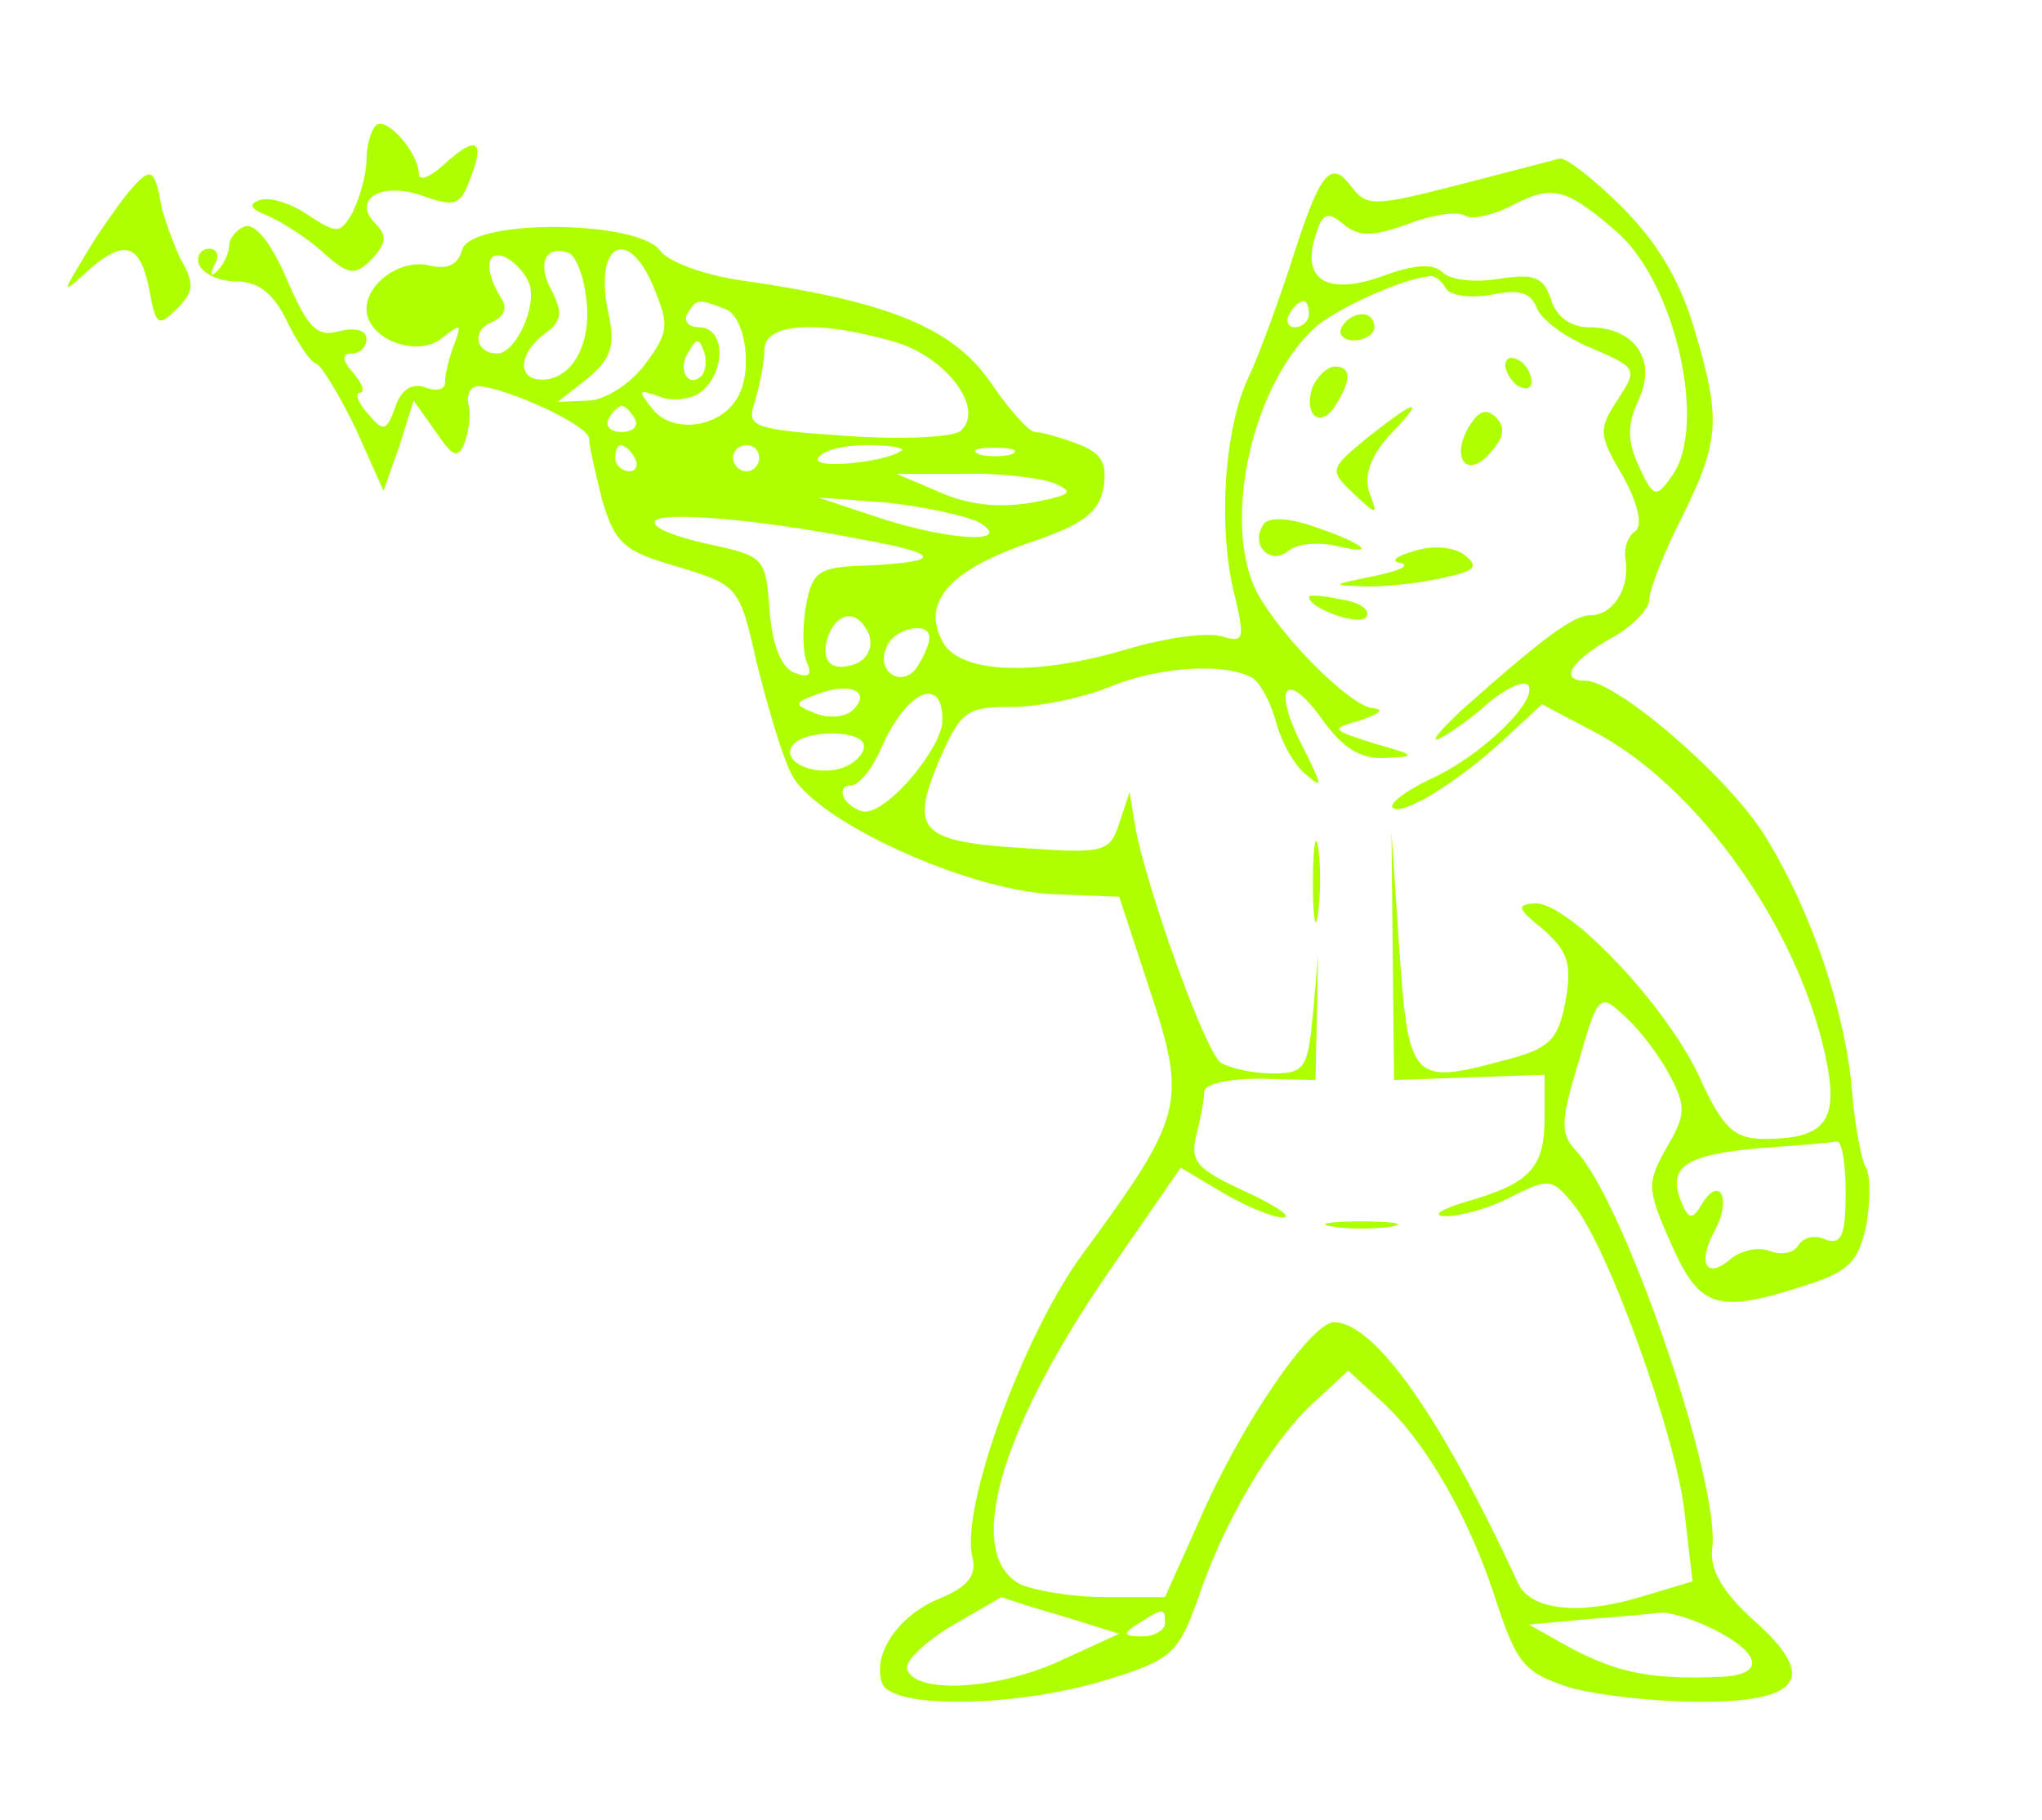
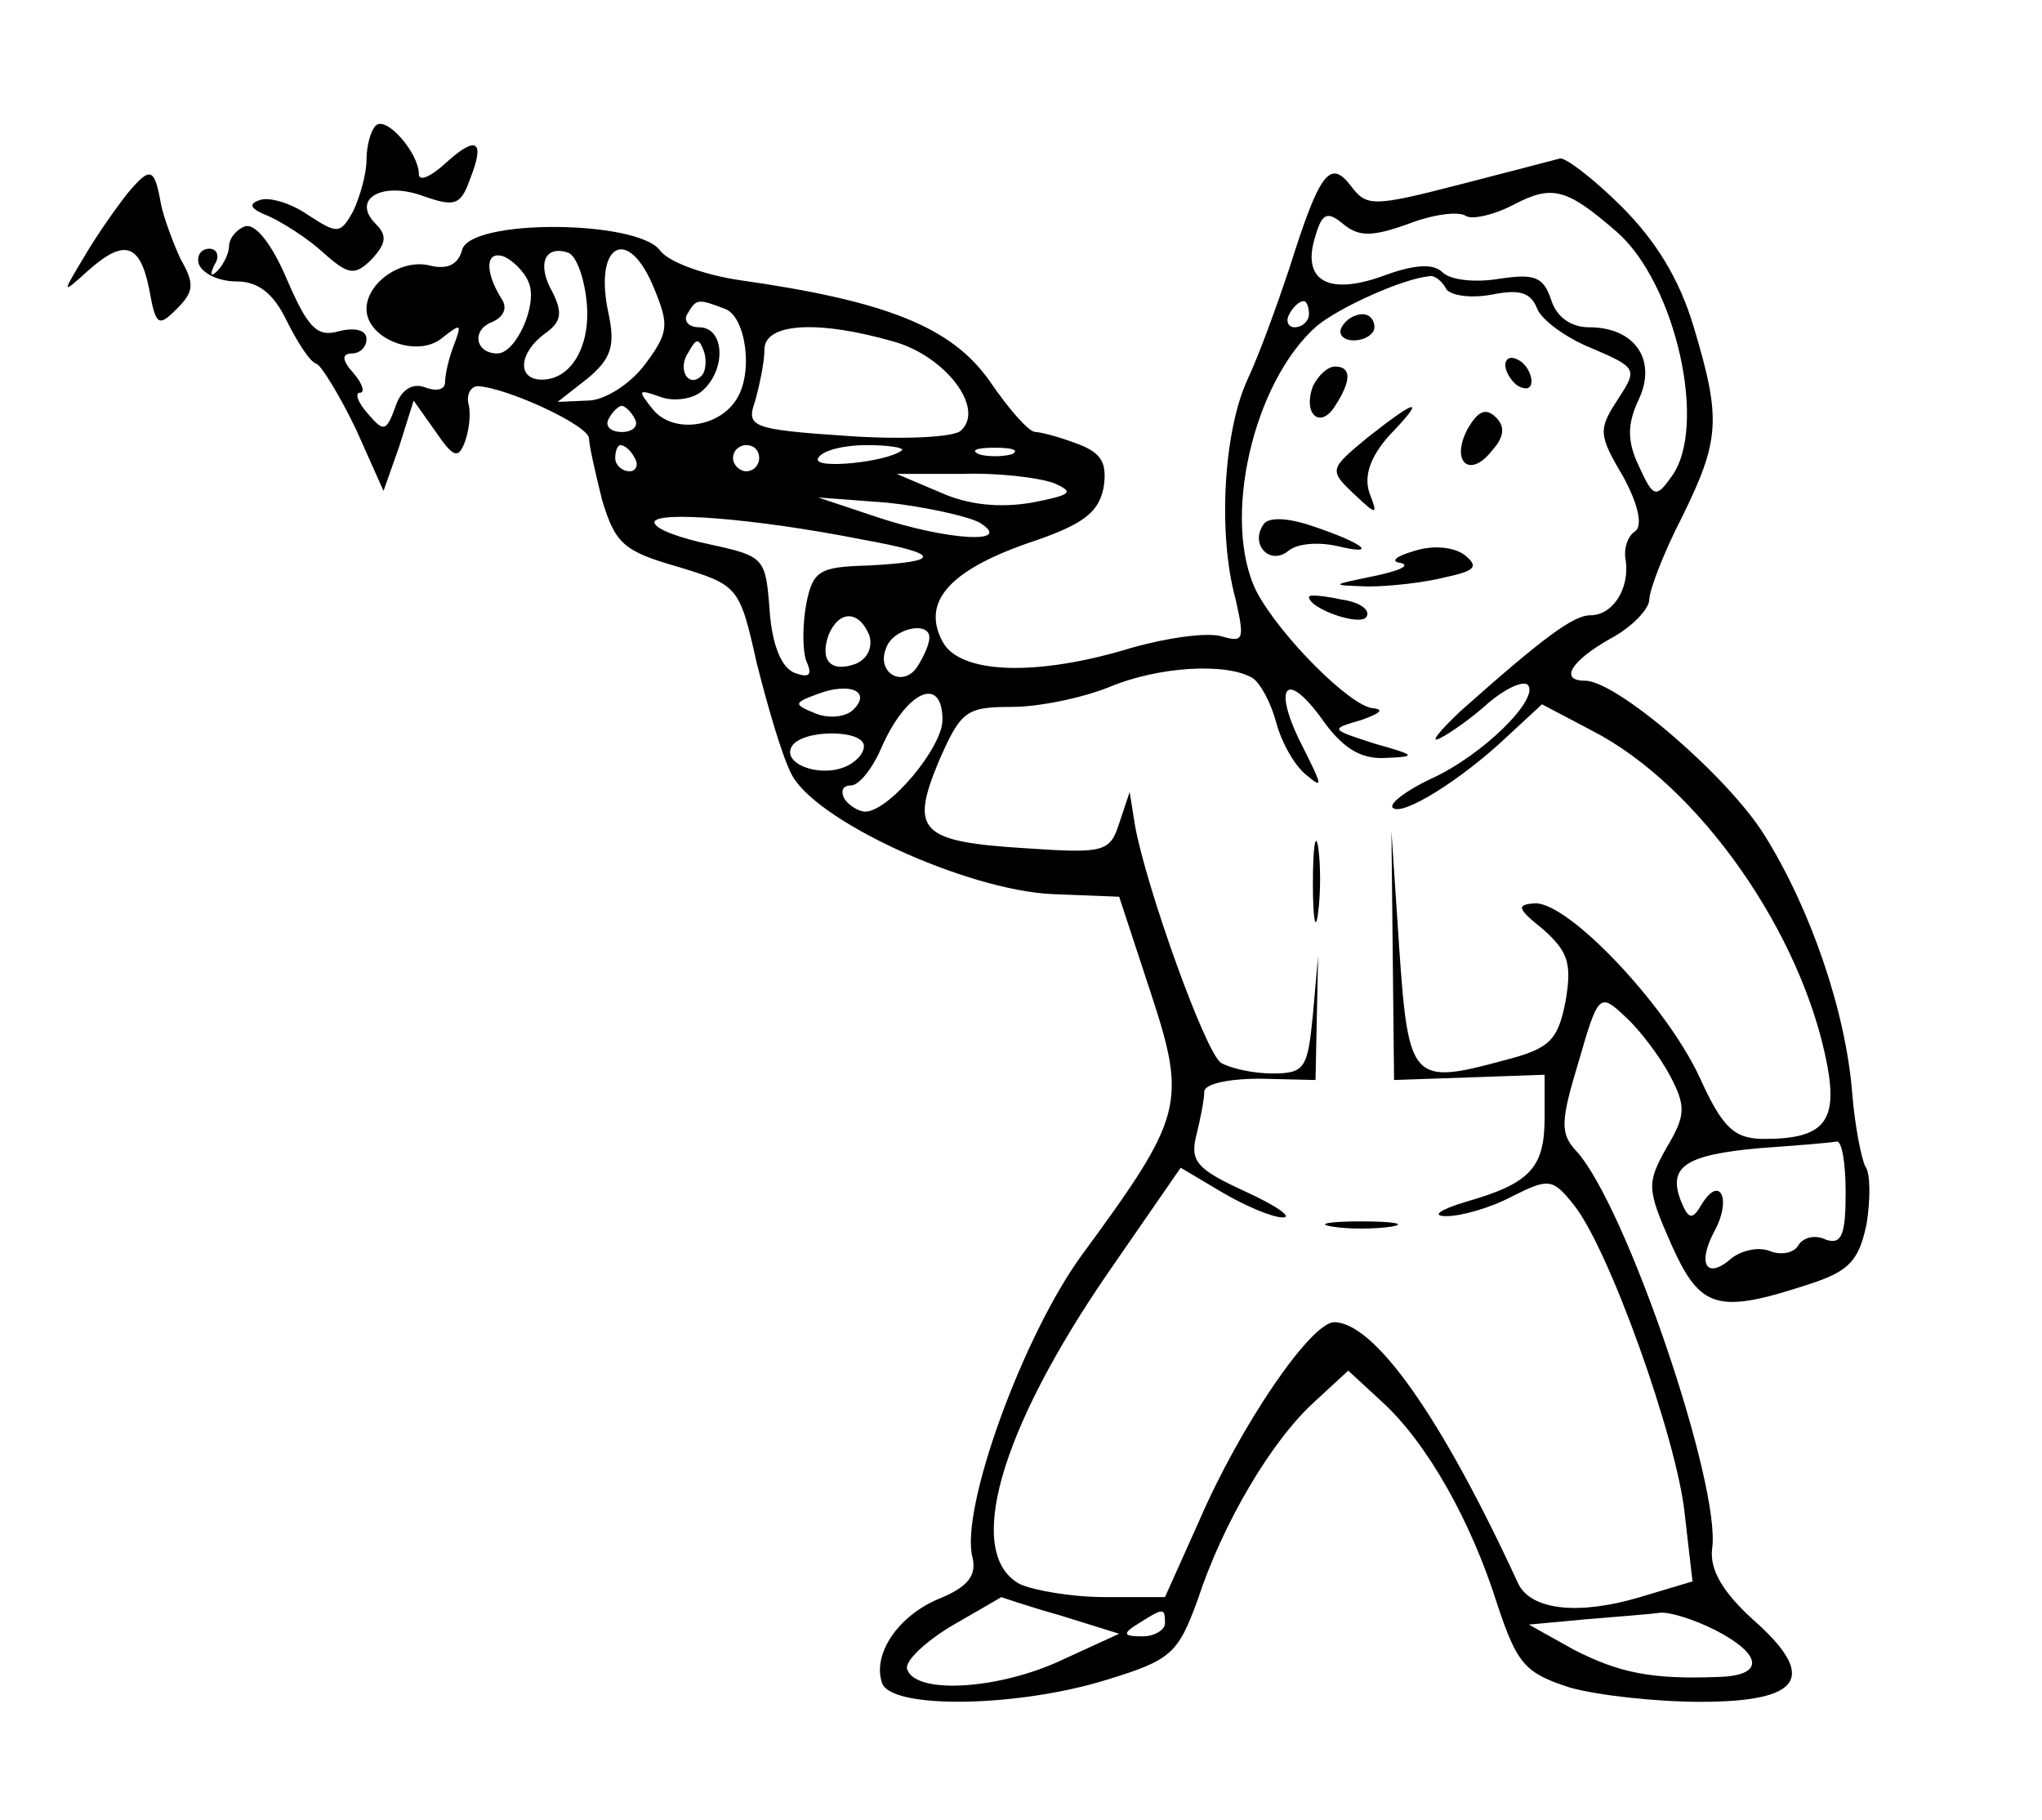
<svg xmlns="http://www.w3.org/2000/svg" version="1.0" width="156" height="139" viewBox="0 0 156 139" preserveAspectRatio="xMidYMid meet">
-   <g transform="translate(0,139) scale(0.1,-0.1)" fill="#afff03" stroke="none">
-     <path d="M287 1294 c-4 -4 -7 -16 -7 -26 0 -11 -5 -28 -10 -39 -10 -18 -12 -18 -35 -3 -13 9 -30 14 -37 11 -9 -3 -6 -7 7 -12 11 -5 30 -17 42 -28 19 -17 24 -18 37 -5 11 12 12 18 3 27 -19 19 5 33 37 21 23 -8 28 -7 35 13 12 30 5 34 -19 12 -11 -10 -20 -14 -20 -8 0 16 -25 45 -33 37z" />
-     <path d="M1115 1249 c-66 -17 -71 -17 -83 -1 -16 21 -24 10 -47 -63 -9 -27 -23 -66 -32 -85 -18 -39 -23 -117 -9 -168 7 -31 6 -33 -11 -28 -11 3 -41 -1 -69 -9 -72 -22 -131 -20 -144 5 -16 30 5 54 65 75 42 14 54 23 58 42 3 19 -1 27 -20 34 -13 5 -28 9 -32 9 -5 0 -20 17 -35 39 -29 41 -78 61 -191 77 -27 4 -55 14 -61 23 -18 23 -145 24 -151 0 -3 -11 -11 -15 -24 -12 -22 6 -49 -13 -49 -33 0 -23 39 -38 58 -22 14 11 15 11 9 -5 -4 -10 -7 -23 -7 -29 0 -6 -7 -7 -15 -4 -10 4 -19 -2 -23 -15 -7 -19 -9 -19 -21 -5 -8 9 -10 16 -6 16 4 0 2 7 -5 15 -9 10 -9 15 -1 15 6 0 11 5 11 11 0 7 -9 9 -21 6 -17 -5 -24 3 -40 40 -11 26 -24 43 -32 40 -6 -2 -12 -9 -12 -15 0 -5 -4 -14 -9 -19 -5 -5 -6 -3 -2 5 4 6 2 12 -4 12 -7 0 -10 -6 -8 -12 3 -7 15 -13 29 -13 16 0 28 -9 38 -30 8 -16 18 -32 23 -33 4 -2 18 -25 30 -50 l21 -47 12 34 11 35 17 -24 c13 -19 17 -21 22 -8 3 8 5 21 3 29 -2 8 2 14 7 14 22 -1 85 -30 85 -40 0 -5 5 -27 10 -47 10 -33 16 -39 58 -51 46 -14 47 -15 60 -73 8 -32 19 -70 26 -84 16 -36 134 -90 200 -93 l51 -2 24 -73 c28 -85 25 -95 -52 -200 -45 -61 -94 -195 -84 -232 3 -13 -3 -22 -25 -31 -32 -13 -52 -43 -44 -65 8 -20 105 -18 172 3 49 15 54 20 69 61 19 58 56 121 89 151 l26 24 26 -24 c34 -31 68 -91 88 -155 15 -45 21 -52 55 -63 21 -6 66 -11 100 -11 78 0 90 19 40 63 -23 21 -33 38 -31 54 7 48 -66 263 -104 304 -12 13 -12 22 2 68 15 52 16 53 36 34 11 -10 26 -30 34 -45 12 -23 12 -30 -3 -55 -15 -27 -15 -31 4 -74 22 -49 35 -53 105 -30 31 10 38 18 44 46 3 19 3 39 -1 44 -3 6 -8 31 -10 56 -5 63 -32 141 -67 197 -28 45 -113 118 -137 118 -20 0 -11 15 19 32 17 9 30 23 30 30 0 7 11 36 25 63 29 59 30 75 9 145 -11 37 -29 66 -55 92 -21 21 -42 37 -47 37 -4 -1 -38 -10 -77 -20z m120 -36 c45 -39 70 -149 42 -187 -12 -17 -14 -16 -25 8 -9 19 -9 32 0 51 14 30 -3 55 -38 55 -14 0 -25 8 -29 21 -6 18 -13 20 -40 16 -18 -3 -37 -1 -43 5 -7 7 -22 6 -46 -3 -42 -15 -62 -3 -51 31 5 17 9 19 21 9 12 -10 22 -10 50 0 18 7 38 10 44 6 5 -3 22 1 37 9 29 15 40 12 78 -21z m-831 -39 c7 -17 -10 -54 -24 -54 -17 0 -20 18 -4 24 9 4 12 11 7 18 -13 21 -12 37 2 32 7 -3 16 -12 19 -20z m44 -13 c4 -34 -11 -61 -34 -61 -19 0 -18 20 2 35 13 9 14 16 6 32 -12 21 -6 36 12 30 6 -2 12 -18 14 -36z m52 8 c11 -27 11 -33 -7 -57 -11 -15 -31 -28 -44 -28 l-23 -1 23 18 c18 15 21 25 16 49 -12 54 15 69 35 19z m605 0 c4 -5 19 -7 35 -4 20 4 29 2 34 -10 3 -9 22 -23 42 -31 35 -15 35 -16 20 -39 -15 -23 -15 -27 4 -59 12 -22 15 -38 9 -42 -5 -3 -9 -13 -7 -22 3 -22 -10 -42 -27 -42 -13 0 -36 -17 -99 -73 -17 -16 -24 -25 -16 -21 8 4 25 16 37 27 13 11 26 17 30 14 10 -10 -34 -54 -74 -72 -19 -9 -32 -19 -29 -22 7 -7 52 21 87 54 l27 25 38 -20 c82 -42 161 -155 180 -256 8 -43 -3 -56 -48 -56 -23 0 -32 8 -50 48 -26 55 -99 132 -125 132 -15 -1 -14 -4 6 -20 19 -17 22 -26 17 -55 -6 -30 -12 -36 -47 -45 -70 -19 -73 -16 -80 85 l-6 90 1 -95 1 -95 58 2 57 2 0 -33 c0 -38 -11 -50 -60 -64 -20 -6 -27 -11 -15 -11 11 0 33 6 50 15 28 14 31 14 47 -6 27 -33 79 -179 85 -236 l6 -52 -40 -12 c-47 -14 -83 -10 -93 10 -59 128 -110 200 -141 200 -18 -1 -71 -78 -103 -152 l-26 -58 -46 0 c-25 0 -54 5 -65 10 -42 23 -16 116 67 237 l56 81 32 -19 c17 -10 38 -19 46 -19 8 0 -5 9 -29 20 -37 17 -42 23 -37 43 3 12 6 27 6 33 0 6 18 10 43 10 l42 -1 1 48 1 47 -4 -45 c-4 -41 -6 -45 -31 -45 -15 0 -32 4 -39 8 -12 7 -58 136 -66 182 l-4 25 -8 -24 c-7 -22 -12 -23 -71 -19 -81 5 -89 13 -67 66 17 39 21 42 56 42 21 0 54 7 74 15 38 16 90 19 110 7 6 -4 14 -19 18 -34 4 -15 14 -33 23 -40 13 -11 12 -8 -2 20 -24 46 -15 62 13 24 16 -23 30 -32 49 -31 25 1 24 2 -8 11 -34 11 -34 11 -10 18 14 5 18 8 9 9 -17 1 -71 55 -89 89 -27 54 -3 160 46 203 17 14 65 36 86 38 4 1 10 -4 13 -10z m-551 -15 c16 -6 22 -50 8 -70 -14 -21 -48 -25 -63 -7 -12 15 -12 16 5 10 10 -4 25 -2 32 4 19 16 18 49 -2 49 -8 0 -12 5 -9 10 7 12 8 12 29 4z m446 -4 c0 -5 -5 -10 -11 -10 -5 0 -7 5 -4 10 3 6 8 10 11 10 2 0 4 -4 4 -10z m-317 -21 c39 -11 70 -51 51 -68 -5 -5 -44 -7 -87 -4 -74 5 -77 7 -70 27 3 11 7 29 7 39 0 20 40 23 99 6z m-147 -26 c-10 -10 -19 5 -10 18 6 11 8 11 12 0 2 -7 1 -15 -2 -18z m-51 -33 c3 -5 -1 -10 -10 -10 -9 0 -13 5 -10 10 3 6 8 10 10 10 2 0 7 -4 10 -10z m0 -30 c3 -5 1 -10 -4 -10 -6 0 -11 5 -11 10 0 6 2 10 4 10 3 0 8 -4 11 -10z m95 0 c0 -5 -4 -10 -10 -10 -5 0 -10 5 -10 10 0 6 5 10 10 10 6 0 10 -4 10 -10z m109 6 c-11 -9 -69 -15 -64 -6 3 6 20 10 37 10 17 0 29 -2 27 -4z m84 -3 c-7 -2 -19 -2 -25 0 -7 3 -2 5 12 5 14 0 19 -2 13 -5z m32 -22 c16 -7 14 -9 -17 -15 -24 -4 -48 -2 -70 8 l-33 14 50 0 c28 1 59 -3 70 -7z m-57 -30 c28 -17 -24 -14 -78 4 l-45 15 53 -4 c28 -3 60 -10 70 -15z m-90 -13 c61 -11 63 -17 5 -20 -37 -1 -42 -4 -47 -29 -3 -16 -3 -36 0 -44 5 -11 2 -13 -9 -9 -10 4 -17 21 -19 47 -3 41 -4 42 -45 51 -24 5 -43 12 -43 17 0 9 77 3 158 -13z m6 -73 c3 -9 -1 -18 -10 -22 -19 -7 -28 2 -21 22 8 19 23 19 31 0z m46 -2 c0 -5 -4 -14 -9 -22 -11 -17 -32 -5 -24 14 5 15 33 21 33 8z m-58 -55 c-6 -6 -19 -7 -29 -3 -17 7 -17 8 2 15 24 9 41 2 27 -12z m68 -8 c0 -21 -41 -70 -59 -70 -5 0 -13 5 -16 10 -3 6 -1 10 5 10 6 0 16 12 23 28 19 44 47 57 47 22z m-60 -20 c0 -6 -7 -13 -15 -16 -20 -8 -48 3 -40 16 8 13 55 13 55 0z m750 -341 c0 -32 -3 -40 -15 -36 -8 4 -17 2 -21 -4 -3 -6 -13 -8 -21 -5 -9 4 -22 1 -30 -5 -19 -17 -27 -5 -13 21 13 24 4 43 -10 20 -7 -12 -10 -12 -16 3 -10 26 4 35 61 40 28 2 53 4 58 5 4 1 7 -16 7 -39z m-600 -323 l45 -14 -48 -22 c-48 -21 -108 -24 -114 -5 -2 6 14 21 34 33 21 12 38 22 38 22 0 0 20 -7 45 -14z m80 -6 c0 -5 -8 -10 -17 -10 -15 0 -16 2 -3 10 19 12 20 12 20 0z m420 -5 c37 -19 38 -35 3 -36 -51 -2 -76 3 -111 21 l-34 19 43 4 c24 2 50 4 57 5 7 1 26 -5 42 -13z" />
-     <path d="M1025 1140 c-3 -5 1 -10 9 -10 9 0 16 5 16 10 0 6 -4 10 -9 10 -6 0 -13 -4 -16 -10z" />
-     <path d="M1150 1111 c0 -5 5 -13 10 -16 6 -3 10 -2 10 4 0 5 -4 13 -10 16 -5 3 -10 2 -10 -4z" />
-     <path d="M1003 1095 c-8 -22 6 -33 17 -15 13 20 12 30 0 30 -6 0 -13 -7 -17 -15z" />
-     <path d="M1045 1056 c-29 -24 -30 -25 -11 -43 18 -17 19 -17 12 1 -4 13 1 27 15 43 29 30 22 29 -16 -1z" />
+   <g transform="translate(0,139) scale(0.1,-0.1)">
+     <path d="M287 1294 c-4 -4 -7 -16 -7 -26 0 -11 -5 -28 -10 -39 -10 -18 -12         -18 -35 -3 -13 9 -30 14 -37 11 -9 -3 -6 -7 7 -12 11 -5 30 -17 42 -28 19 -17         24 -18 37 -5 11 12 12 18 3 27 -19 19 5 33 37 21 23 -8 28 -7 35 13 12 30 5         34 -19 12 -11 -10 -20 -14 -20 -8 0 16 -25 45 -33 37z" />
+     <path d="M1115 1249 c-66 -17 -71 -17 -83 -1 -16 21 -24 10 -47 -63 -9 -27         -23 -66 -32 -85 -18 -39 -23 -117 -9 -168 7 -31 6 -33 -11 -28 -11 3 -41 -1         -69 -9 -72 -22 -131 -20 -144 5 -16 30 5 54 65 75 42 14 54 23 58 42 3 19 -1         27 -20 34 -13 5 -28 9 -32 9 -5 0 -20 17 -35 39 -29 41 -78 61 -191 77 -27 4         -55 14 -61 23 -18 23 -145 24 -151 0 -3 -11 -11 -15 -24 -12 -22 6 -49 -13         -49 -33 0 -23 39 -38 58 -22 14 11 15 11 9 -5 -4 -10 -7 -23 -7 -29 0 -6 -7         -7 -15 -4 -10 4 -19 -2 -23 -15 -7 -19 -9 -19 -21 -5 -8 9 -10 16 -6 16 4 0 2         7 -5 15 -9 10 -9 15 -1 15 6 0 11 5 11 11 0 7 -9 9 -21 6 -17 -5 -24 3 -40 40         -11 26 -24 43 -32 40 -6 -2 -12 -9 -12 -15 0 -5 -4 -14 -9 -19 -5 -5 -6 -3 -2         5 4 6 2 12 -4 12 -7 0 -10 -6 -8 -12 3 -7 15 -13 29 -13 16 0 28 -9 38 -30 8         -16 18 -32 23 -33 4 -2 18 -25 30 -50 l21 -47 12 34 11 35 17 -24 c13 -19 17         -21 22 -8 3 8 5 21 3 29 -2 8 2 14 7 14 22 -1 85 -30 85 -40 0 -5 5 -27 10         -47 10 -33 16 -39 58 -51 46 -14 47 -15 60 -73 8 -32 19 -70 26 -84 16 -36         134 -90 200 -93 l51 -2 24 -73 c28 -85 25 -95 -52 -200 -45 -61 -94 -195 -84         -232 3 -13 -3 -22 -25 -31 -32 -13 -52 -43 -44 -65 8 -20 105 -18 172 3 49 15         54 20 69 61 19 58 56 121 89 151 l26 24 26 -24 c34 -31 68 -91 88 -155 15 -45         21 -52 55 -63 21 -6 66 -11 100 -11 78 0 90 19 40 63 -23 21 -33 38 -31 54 7         48 -66 263 -104 304 -12 13 -12 22 2 68 15 52 16 53 36 34 11 -10 26 -30 34         -45 12 -23 12 -30 -3 -55 -15 -27 -15 -31 4 -74 22 -49 35 -53 105 -30 31 10         38 18 44 46 3 19 3 39 -1 44 -3 6 -8 31 -10 56 -5 63 -32 141 -67 197 -28 45         -113 118 -137 118 -20 0 -11 15 19 32 17 9 30 23 30 30 0 7 11 36 25 63 29 59         30 75 9 145 -11 37 -29 66 -55 92 -21 21 -42 37 -47 37 -4 -1 -38 -10 -77 -20z         m120 -36 c45 -39 70 -149 42 -187 -12 -17 -14 -16 -25 8 -9 19 -9 32 0 51 14         30 -3 55 -38 55 -14 0 -25 8 -29 21 -6 18 -13 20 -40 16 -18 -3 -37 -1 -43 5         -7 7 -22 6 -46 -3 -42 -15 -62 -3 -51 31 5 17 9 19 21 9 12 -10 22 -10 50 0         18 7 38 10 44 6 5 -3 22 1 37 9 29 15 40 12 78 -21z m-831 -39 c7 -17 -10 -54         -24 -54 -17 0 -20 18 -4 24 9 4 12 11 7 18 -13 21 -12 37 2 32 7 -3 16 -12 19         -20z m44 -13 c4 -34 -11 -61 -34 -61 -19 0 -18 20 2 35 13 9 14 16 6 32 -12         21 -6 36 12 30 6 -2 12 -18 14 -36z m52 8 c11 -27 11 -33 -7 -57 -11 -15 -31         -28 -44 -28 l-23 -1 23 18 c18 15 21 25 16 49 -12 54 15 69 35 19z m605 0 c4         -5 19 -7 35 -4 20 4 29 2 34 -10 3 -9 22 -23 42 -31 35 -15 35 -16 20 -39 -15         -23 -15 -27 4 -59 12 -22 15 -38 9 -42 -5 -3 -9 -13 -7 -22 3 -22 -10 -42 -27         -42 -13 0 -36 -17 -99 -73 -17 -16 -24 -25 -16 -21 8 4 25 16 37 27 13 11 26         17 30 14 10 -10 -34 -54 -74 -72 -19 -9 -32 -19 -29 -22 7 -7 52 21 87 54 l27         25 38 -20 c82 -42 161 -155 180 -256 8 -43 -3 -56 -48 -56 -23 0 -32 8 -50 48         -26 55 -99 132 -125 132 -15 -1 -14 -4 6 -20 19 -17 22 -26 17 -55 -6 -30 -12         -36 -47 -45 -70 -19 -73 -16 -80 85 l-6 90 1 -95 1 -95 58 2 57 2 0 -33 c0         -38 -11 -50 -60 -64 -20 -6 -27 -11 -15 -11 11 0 33 6 50 15 28 14 31 14 47         -6 27 -33 79 -179 85 -236 l6 -52 -40 -12 c-47 -14 -83 -10 -93 10 -59 128         -110 200 -141 200 -18 -1 -71 -78 -103 -152 l-26 -58 -46 0 c-25 0 -54 5 -65         10 -42 23 -16 116 67 237 l56 81 32 -19 c17 -10 38 -19 46 -19 8 0 -5 9 -29         20 -37 17 -42 23 -37 43 3 12 6 27 6 33 0 6 18 10 43 10 l42 -1 1 48 1 47 -4         -45 c-4 -41 -6 -45 -31 -45 -15 0 -32 4 -39 8 -12 7 -58 136 -66 182 l-4 25         -8 -24 c-7 -22 -12 -23 -71 -19 -81 5 -89 13 -67 66 17 39 21 42 56 42 21 0         54 7 74 15 38 16 90 19 110 7 6 -4 14 -19 18 -34 4 -15 14 -33 23 -40 13 -11         12 -8 -2 20 -24 46 -15 62 13 24 16 -23 30 -32 49 -31 25 1 24 2 -8 11 -34 11         -34 11 -10 18 14 5 18 8 9 9 -17 1 -71 55 -89 89 -27 54 -3 160 46 203 17 14         65 36 86 38 4 1 10 -4 13 -10z m-551 -15 c16 -6 22 -50 8 -70 -14 -21 -48 -25         -63 -7 -12 15 -12 16 5 10 10 -4 25 -2 32 4 19 16 18 49 -2 49 -8 0 -12 5 -9         10 7 12 8 12 29 4z m446 -4 c0 -5 -5 -10 -11 -10 -5 0 -7 5 -4 10 3 6 8 10 11         10 2 0 4 -4 4 -10z m-317 -21 c39 -11 70 -51 51 -68 -5 -5 -44 -7 -87 -4 -74         5 -77 7 -70 27 3 11 7 29 7 39 0 20 40 23 99 6z m-147 -26 c-10 -10 -19 5 -10         18 6 11 8 11 12 0 2 -7 1 -15 -2 -18z m-51 -33 c3 -5 -1 -10 -10 -10 -9 0 -13         5 -10 10 3 6 8 10 10 10 2 0 7 -4 10 -10z m0 -30 c3 -5 1 -10 -4 -10 -6 0 -11         5 -11 10 0 6 2 10 4 10 3 0 8 -4 11 -10z m95 0 c0 -5 -4 -10 -10 -10 -5 0 -10         5 -10 10 0 6 5 10 10 10 6 0 10 -4 10 -10z m109 6 c-11 -9 -69 -15 -64 -6 3 6         20 10 37 10 17 0 29 -2 27 -4z m84 -3 c-7 -2 -19 -2 -25 0 -7 3 -2 5 12 5 14         0 19 -2 13 -5z m32 -22 c16 -7 14 -9 -17 -15 -24 -4 -48 -2 -70 8 l-33 14 50         0 c28 1 59 -3 70 -7z m-57 -30 c28 -17 -24 -14 -78 4 l-45 15 53 -4 c28 -3 60         -10 70 -15z m-90 -13 c61 -11 63 -17 5 -20 -37 -1 -42 -4 -47 -29 -3 -16 -3         -36 0 -44 5 -11 2 -13 -9 -9 -10 4 -17 21 -19 47 -3 41 -4 42 -45 51 -24 5         -43 12 -43 17 0 9 77 3 158 -13z m6 -73 c3 -9 -1 -18 -10 -22 -19 -7 -28 2         -21 22 8 19 23 19 31 0z m46 -2 c0 -5 -4 -14 -9 -22 -11 -17 -32 -5 -24 14 5         15 33 21 33 8z m-58 -55 c-6 -6 -19 -7 -29 -3 -17 7 -17 8 2 15 24 9 41 2 27         -12z m68 -8 c0 -21 -41 -70 -59 -70 -5 0 -13 5 -16 10 -3 6 -1 10 5 10 6 0 16         12 23 28 19 44 47 57 47 22z m-60 -20 c0 -6 -7 -13 -15 -16 -20 -8 -48 3 -40         16 8 13 55 13 55 0z m750 -341 c0 -32 -3 -40 -15 -36 -8 4 -17 2 -21 -4 -3 -6         -13 -8 -21 -5 -9 4 -22 1 -30 -5 -19 -17 -27 -5 -13 21 13 24 4 43 -10 20 -7         -12 -10 -12 -16 3 -10 26 4 35 61 40 28 2 53 4 58 5 4 1 7 -16 7 -39z m-600         -323 l45 -14 -48 -22 c-48 -21 -108 -24 -114 -5 -2 6 14 21 34 33 21 12 38 22         38 22 0 0 20 -7 45 -14z m80 -6 c0 -5 -8 -10 -17 -10 -15 0 -16 2 -3 10 19 12         20 12 20 0z m420 -5 c37 -19 38 -35 3 -36 -51 -2 -76 3 -111 21 l-34 19 43 4         c24 2 50 4 57 5 7 1 26 -5 42 -13z" />
+     <path d="M1025 1140 c-3 -5 1 -10 9 -10 9 0 16 5 16 10 0 6 -4 10 -9 10 -6 0         -13 -4 -16 -10z" />
+     <path d="M1150 1111 c0 -5 5 -13 10 -16 6 -3 10 -2 10 4 0 5 -4 13 -10 16 -5         3 -10 2 -10 -4z" />
+     <path d="M1003 1095 c-8 -22 6 -33 17 -15 13 20 12 30 0 30 -6 0 -13 -7 -17         -15z" />
+     <path d="M1045 1056 c-29 -24 -30 -25 -11 -43 18 -17 19 -17 12 1 -4 13 1 27         15 43 29 30 22 29 -16 -1z" />
    <path d="M1121 1062 c-13 -25 2 -38 19 -16 9 10 10 18 3 25 -8 8 -14 5 -22 -9z" />
-     <path d="M965 989 c-10 -15 5 -31 19 -20 7 6 23 7 37 4 33 -8 21 2 -18 15 -20 7 -35 7 -38 1z" />
-     <path d="M1080 969 c-14 -4 -18 -8 -10 -9 8 -2 -1 -6 -20 -10 -34 -7 -34 -7 -5 -8 17 0 43 3 59 7 23 5 26 8 15 17 -8 6 -24 8 -39 3z" />
+     <path d="M965 989 c-10 -15 5 -31 19 -20 7 6 23 7 37 4 33 -8 21 2 -18 15 -20         7 -35 7 -38 1z" />
+     <path d="M1080 969 c-14 -4 -18 -8 -10 -9 8 -2 -1 -6 -20 -10 -34 -7 -34 -7         -5 -8 17 0 43 3 59 7 23 5 26 8 15 17 -8 6 -24 8 -39 3z" />
    <path d="M1000 934 c0 -9 40 -23 44 -15 3 5 -5 11 -19 13 -14 3 -25 4 -25 2z" />
    <path d="M1003 715 c0 -27 2 -38 4 -22 2 15 2 37 0 50 -2 12 -4 0 -4 -28z" />
    <path d="M1018 453 c12 -2 32 -2 45 0 12 2 2 4 -23 4 -25 0 -35 -2 -22 -4z" />
-     <path d="M98 1243 c-8 -10 -23 -31 -33 -48 -18 -30 -18 -30 2 -12 28 25 40 21 47 -14 5 -28 7 -29 21 -15 13 13 14 19 3 38 -6 13 -13 32 -15 42 -5 28 -8 29 -25 9z" />
+     <path d="M98 1243 c-8 -10 -23 -31 -33 -48 -18 -30 -18 -30 2 -12 28 25 40 21         47 -14 5 -28 7 -29 21 -15 13 13 14 19 3 38 -6 13 -13 32 -15 42 -5 28 -8 29         -25 9z" />
  </g>
</svg>
